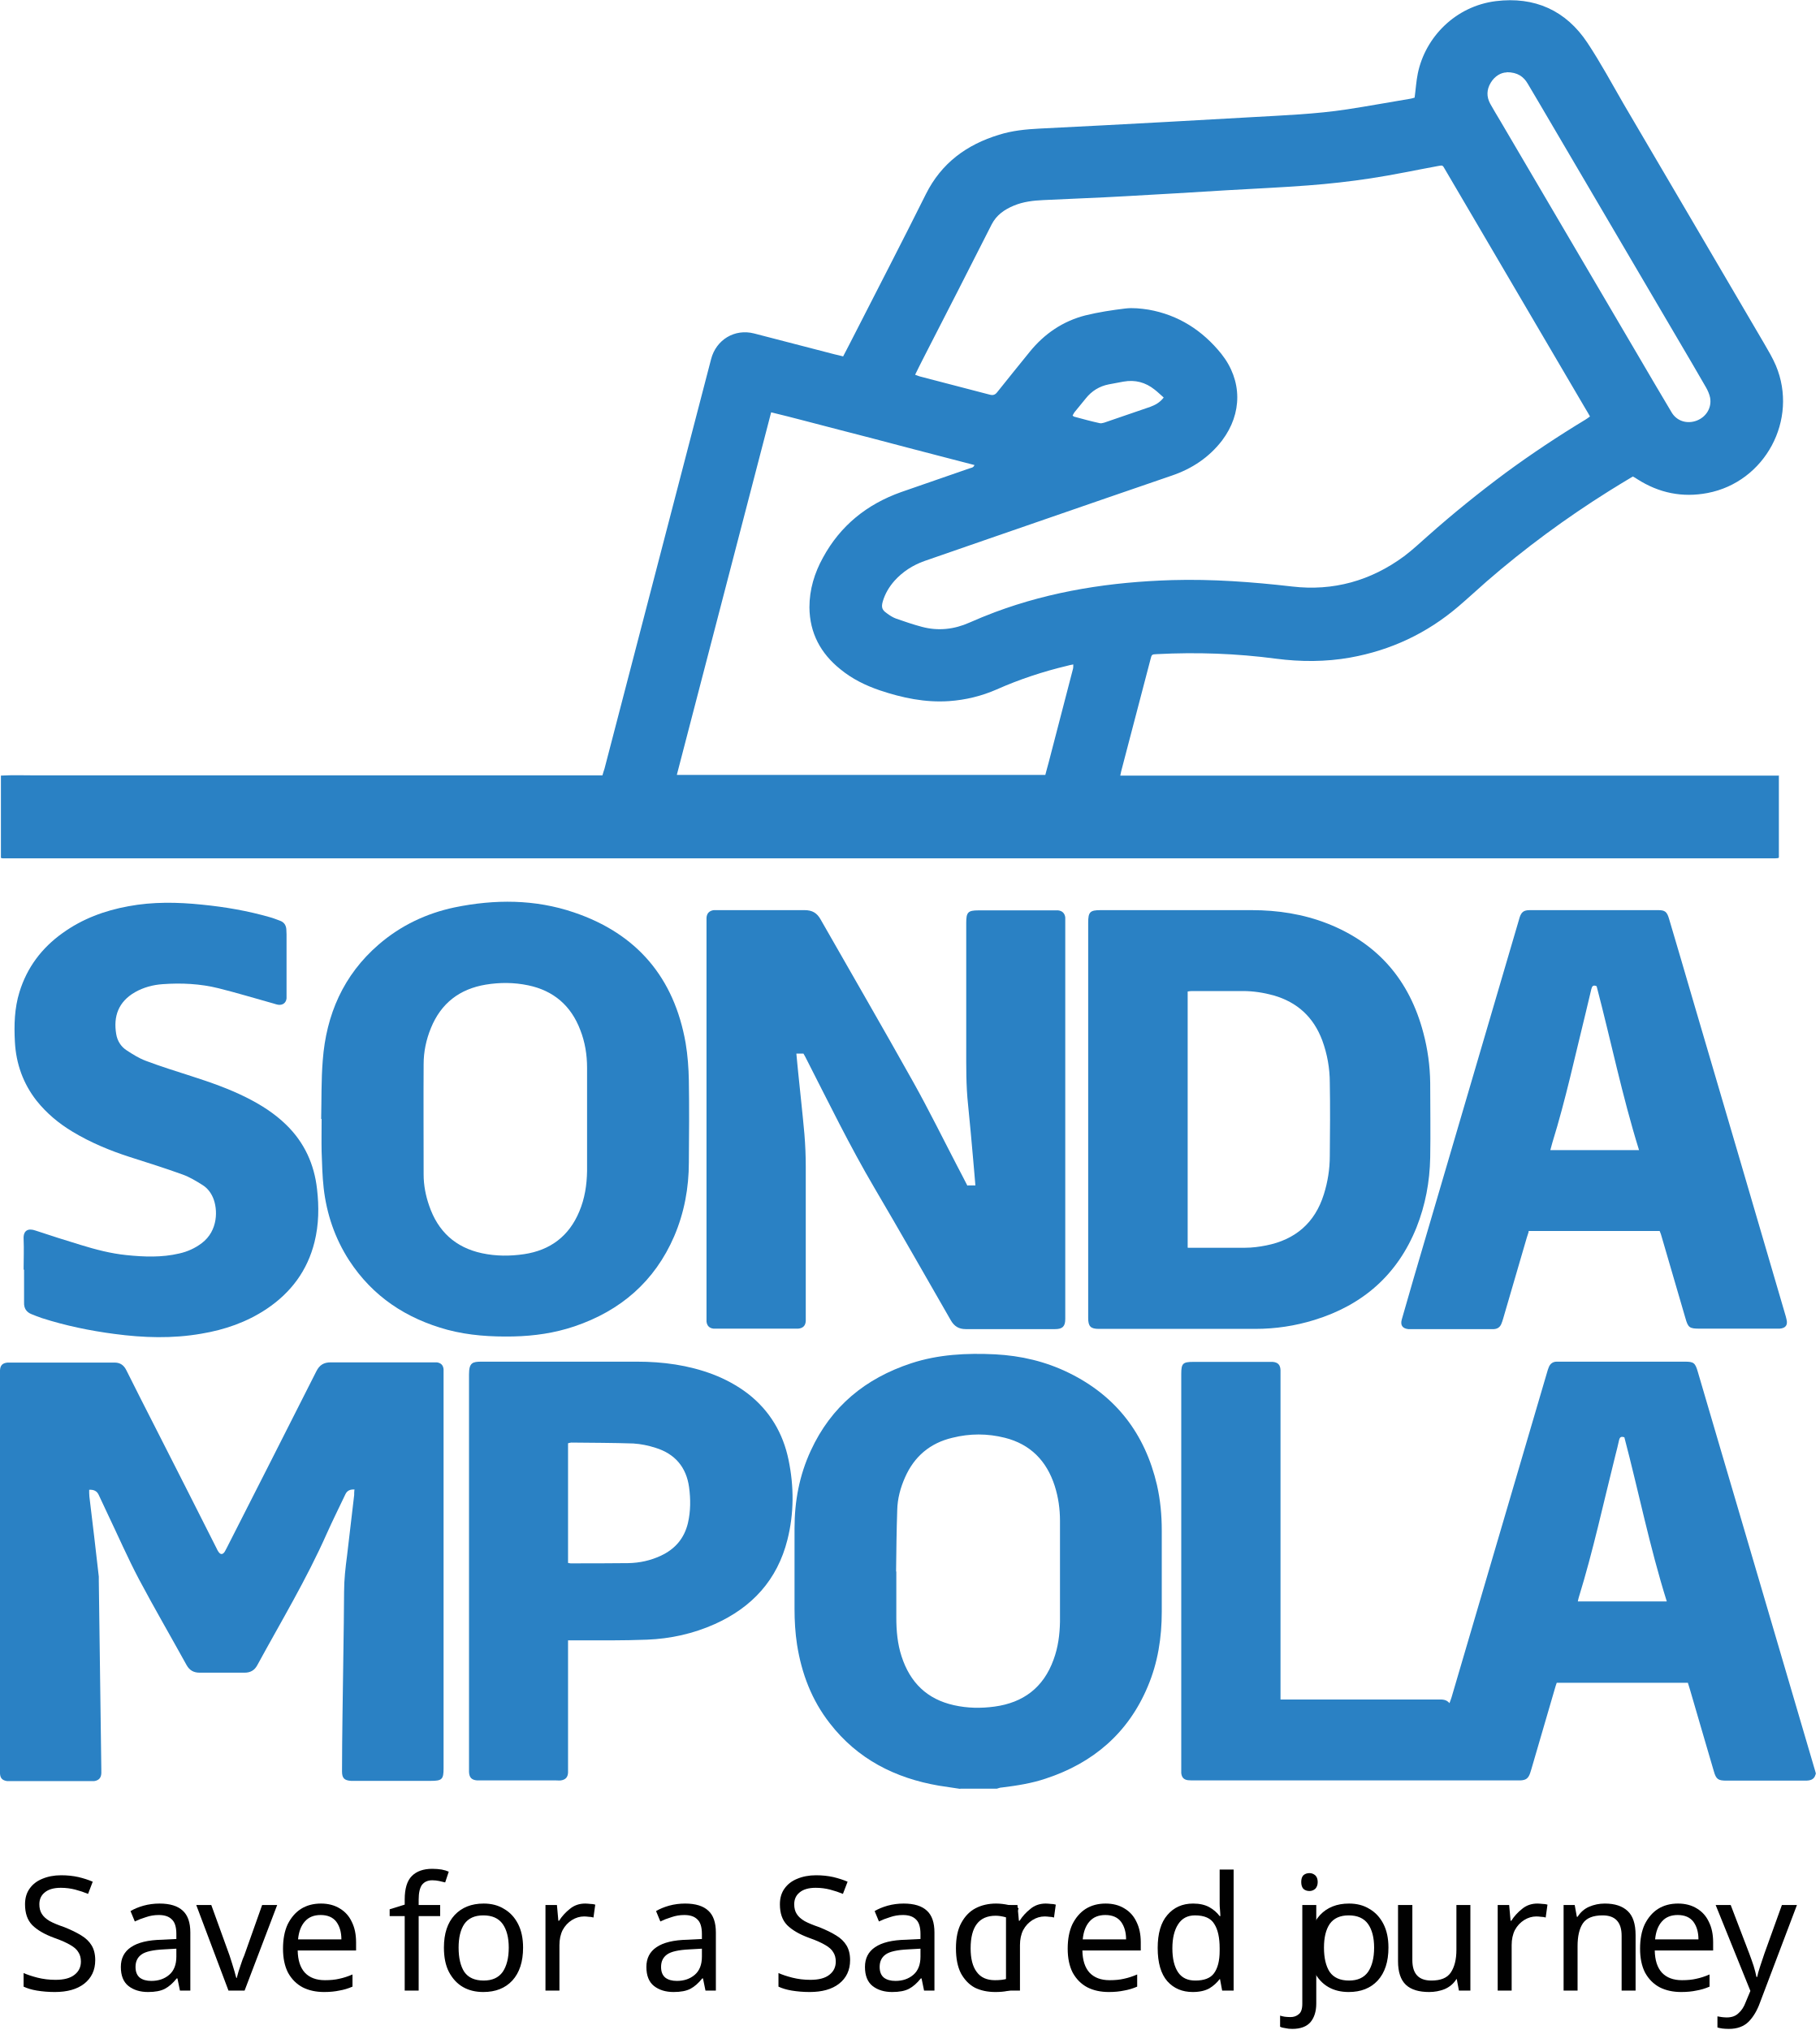
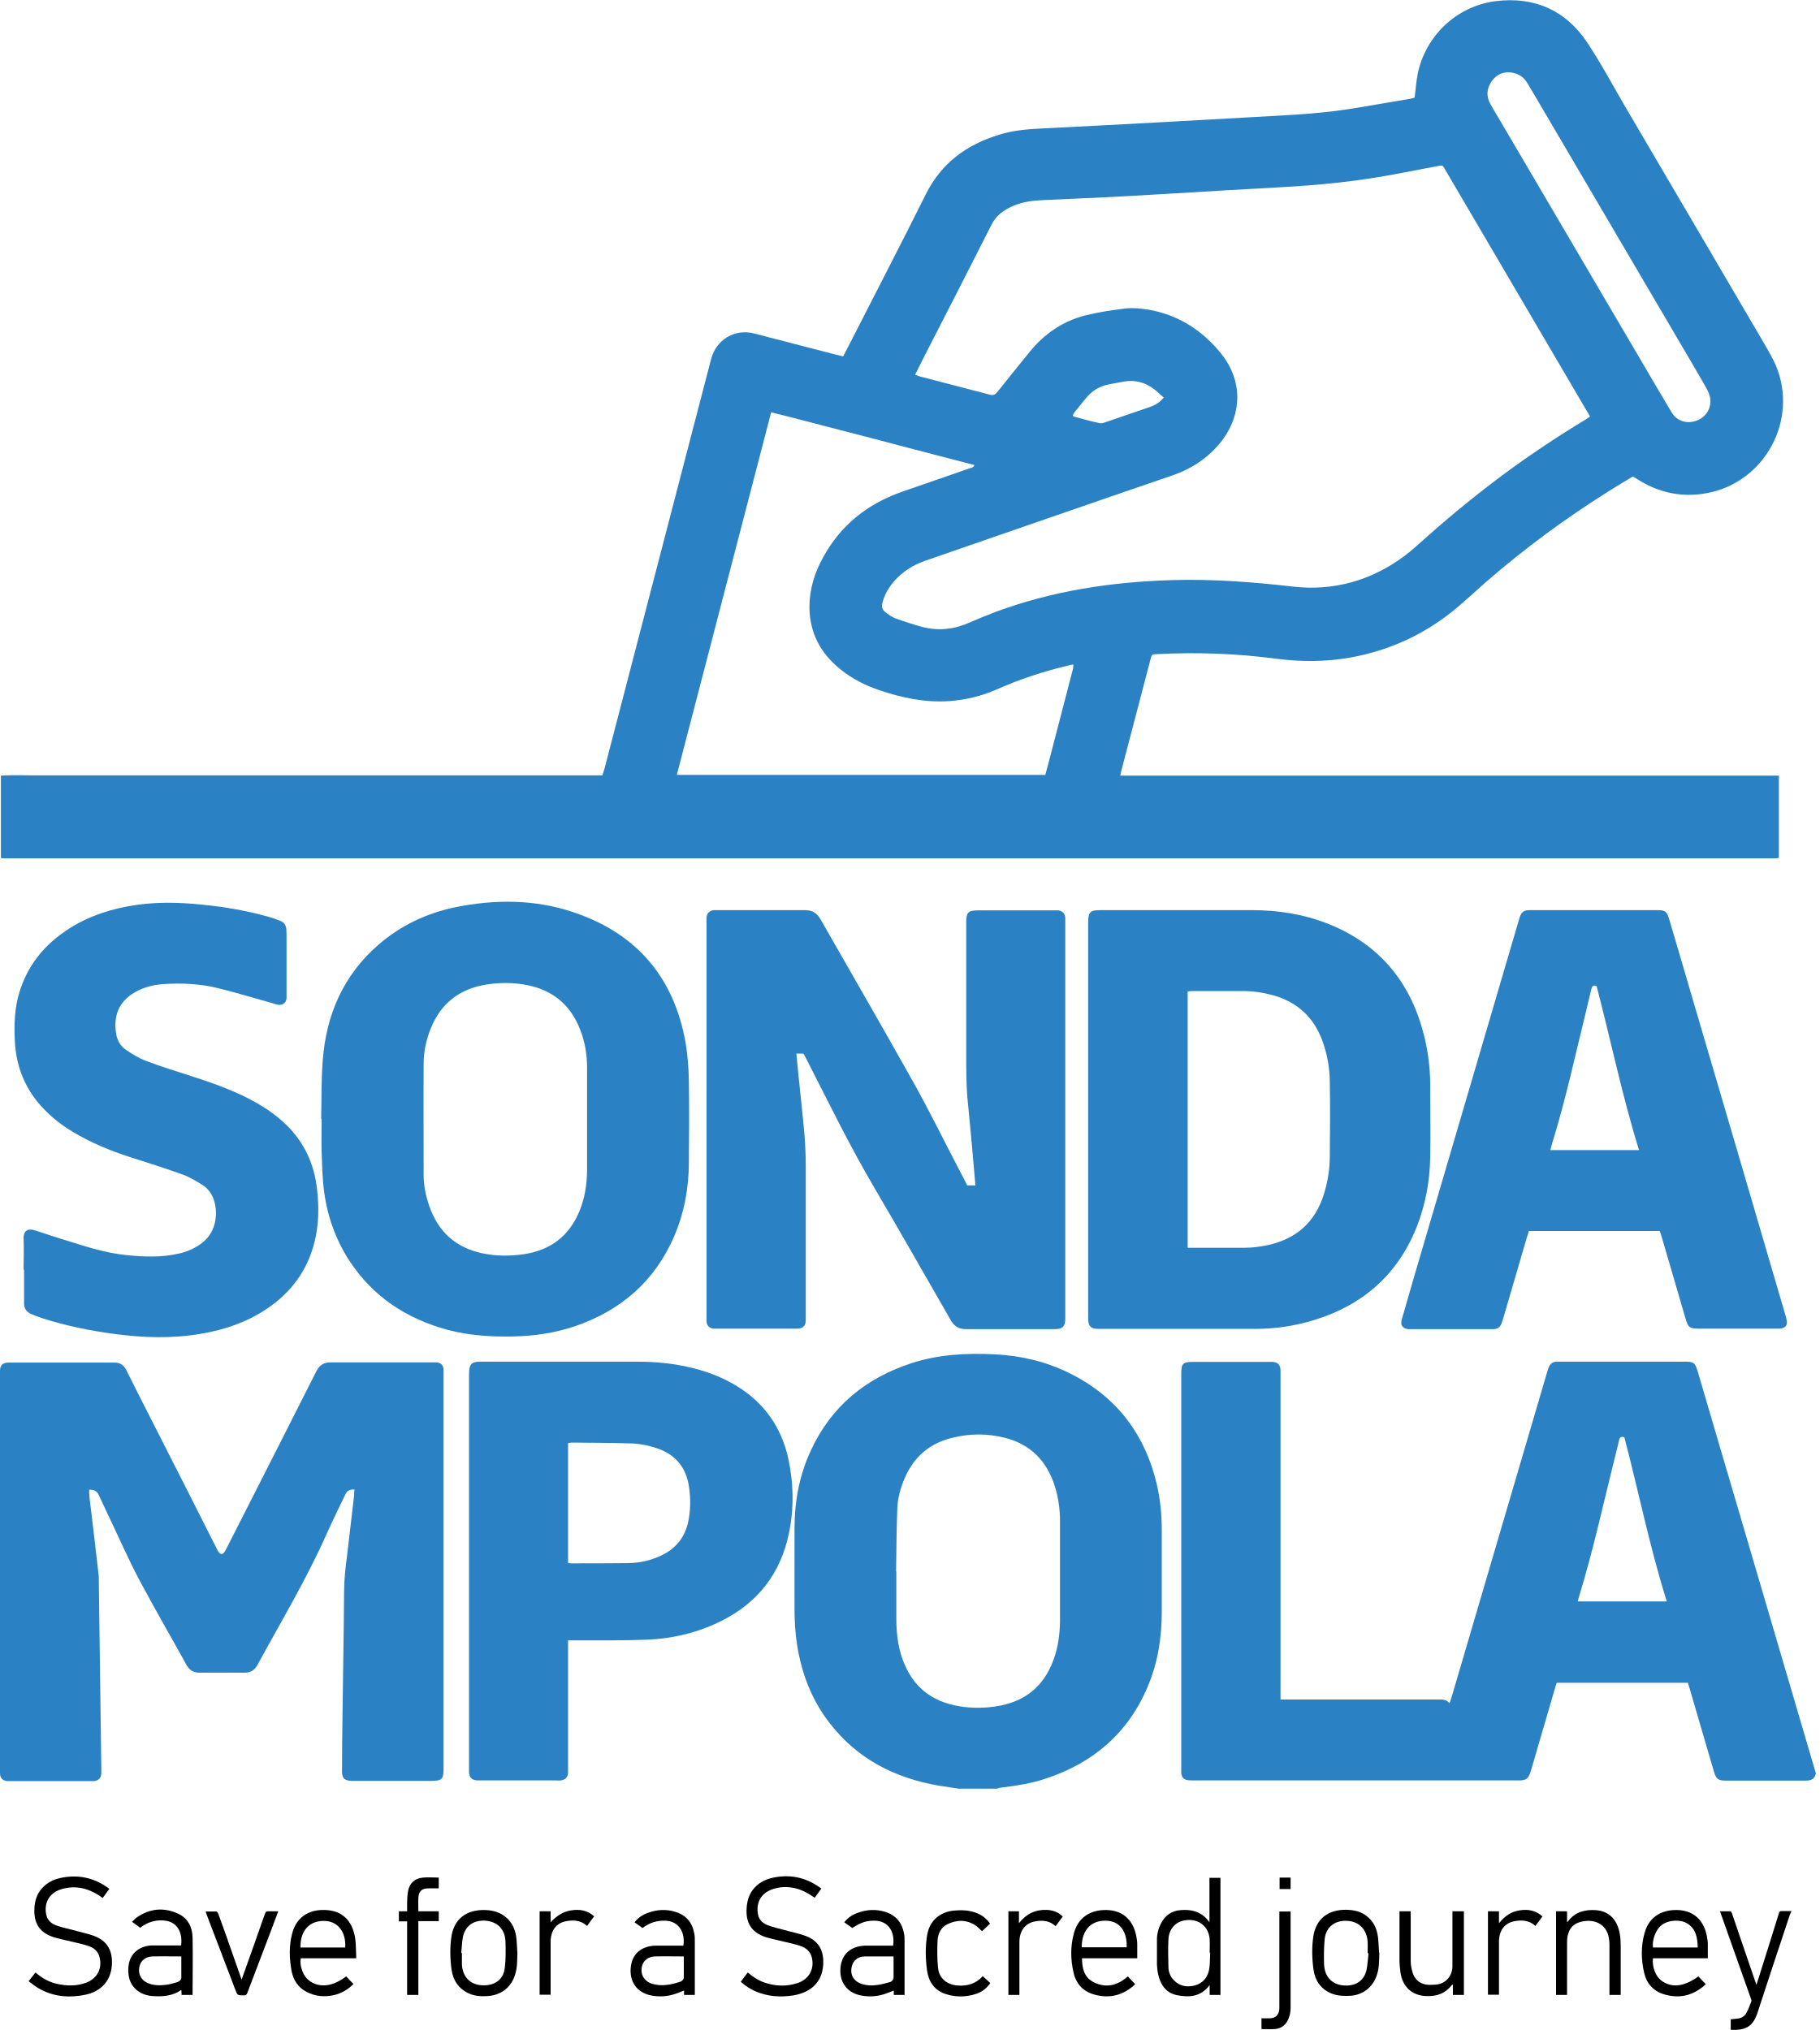
<svg xmlns="http://www.w3.org/2000/svg" id="Layer_1" data-name="Layer 1" viewBox="0 0 79.39 88.57">
  <defs>
    <style>
      .cls-1 {
        fill: #2a81c4;
-       }
- 
-       .cls-2 {
-         letter-spacing: -.01em;
-       }
- 
-       .cls-3 {
-         fill: #010101;
-         font-family: Bahnschrift-Light, Bahnschrift;
-         font-size: 6.96px;
-         font-variation-settings: 'wght' 300, 'wdth' 100;
-         font-weight: 300;
-       }
- 
-       .cls-4 {
-         letter-spacing: -.01em;
-       }
- 
-       .cls-5 {
-         letter-spacing: 0em;
-       }
- 
-       .cls-6 {
-         letter-spacing: 0em;
      }
    </style>
  </defs>
  <g>
    <path class="cls-1" d="m79.2,77.42c-.06.24-.25.27-.45.27-.78,0-1.57,0-2.35,0-.36,0-.73,0-1.09,0-.36,0-.45-.06-.55-.42-.35-1.18-.69-2.37-1.04-3.56-.03-.1-.06-.2-.09-.29h-5.72c-.03.09-.06.17-.08.25-.34,1.18-.69,2.35-1.03,3.53-.02.05-.03.11-.05.16-.08.23-.18.31-.43.32-.06,0-.11,0-.17,0-4.68,0-9.37,0-14.05,0-.1,0-.19,0-.29-.01-.18-.03-.26-.13-.28-.31,0-.06,0-.13,0-.19,0-5.74,0-11.49,0-17.23,0-.45.07-.52.52-.52,1.1,0,2.2,0,3.3,0,.06,0,.11,0,.17,0,.23.02.33.13.34.36,0,.08,0,.16,0,.24,0,4.6,0,9.19,0,13.79v.34c.11,0,.2,0,.3,0,2.2,0,4.39,0,6.59,0,.17,0,.34-.01.48.16.04-.11.07-.18.09-.25,1.39-4.73,2.78-9.46,4.17-14.19.02-.07.04-.14.07-.21.06-.16.18-.25.35-.25.06,0,.13,0,.19,0,1.78,0,3.57,0,5.35,0,.02,0,.03,0,.05,0,.38,0,.45.05.56.43.67,2.27,1.33,4.54,2,6.8,1.01,3.44,2.02,6.87,3.03,10.31.04.14.08.27.12.41v.05Zm-6.49-7.55c-.75-2.39-1.23-4.8-1.85-7.16-.15-.05-.2,0-.23.12-.05.22-.1.44-.16.66-.52,2.07-.97,4.17-1.6,6.21-.02.05-.02.1-.04.17h3.87Z" />
    <path class="cls-1" d="m41.89,78.05c-.31-.05-.62-.09-.93-.14-1.92-.33-3.55-1.16-4.76-2.72-.79-1.01-1.23-2.17-1.43-3.43-.08-.52-.11-1.04-.11-1.57,0-1.17,0-2.34,0-3.51,0-1.18.21-2.31.71-3.39.89-1.93,2.38-3.15,4.38-3.81,1.19-.39,2.42-.45,3.66-.39,1.13.06,2.2.31,3.22.81,2.06,1.01,3.32,2.66,3.84,4.89.15.66.21,1.32.21,1.99,0,1.18,0,2.36,0,3.54,0,1.13-.17,2.22-.61,3.26-.85,2.03-2.38,3.34-4.45,4.02-.62.21-1.27.31-1.92.39-.07,0-.14.03-.21.05-.53,0-1.07,0-1.6,0Zm-2.81-9.49s.01,0,.02,0c0,.67,0,1.34,0,2.01,0,.58.05,1.15.23,1.7.37,1.14,1.11,1.87,2.29,2.13.58.13,1.17.14,1.76.06,1.26-.17,2.14-.83,2.58-2.05.2-.54.27-1.1.28-1.66,0-1.46,0-2.92,0-4.39,0-.52-.07-1.03-.23-1.53-.35-1.09-1.06-1.82-2.18-2.1-.76-.19-1.52-.19-2.28,0-.98.23-1.67.82-2.07,1.73-.2.45-.33.93-.34,1.43-.03.89-.04,1.78-.05,2.66Z" />
    <path class="cls-1" d="m77.6,33.82v3.59s-.01.02-.02.02c0,0-.01.01-.02.01-.04,0-.08.01-.12.01-25.77,0-51.54,0-77.32,0-.02,0-.05-.01-.08-.02v-3.59c.52-.03,1.03-.01,1.54-.01.51,0,1.02,0,1.53,0h21.61c.52,0,1.03,0,1.56,0,.03-.11.06-.2.09-.29,1.55-5.96,3.1-11.91,4.65-17.87.22-.85,1.03-1.34,1.88-1.12,1.17.3,2.34.61,3.51.91.12.03.23.05.37.09.16-.3.31-.6.46-.89,1.05-2.06,2.12-4.12,3.15-6.19.68-1.36,1.78-2.16,3.19-2.59.57-.18,1.17-.24,1.77-.27,1.85-.09,3.69-.19,5.54-.29,1.25-.07,2.5-.14,3.75-.21,1.38-.08,2.76-.13,4.13-.34.92-.14,1.83-.31,2.74-.46.08-.01.15-.04.2-.05.05-.37.07-.72.14-1.06.33-1.59,1.65-2.93,3.4-3.15,1.69-.21,3.06.4,4,1.82.57.86,1.06,1.77,1.58,2.67,2.04,3.48,4.09,6.96,6.13,10.45.18.31.37.63.51.96.99,2.36-.47,5.08-2.98,5.56-1.1.21-2.12,0-3.06-.6-.06-.04-.12-.08-.2-.12-.35.21-.7.42-1.05.64-1.88,1.18-3.66,2.49-5.33,3.94-.41.36-.82.74-1.23,1.09-1.37,1.17-2.94,1.91-4.72,2.23-1.07.19-2.15.19-3.23.05-1.73-.23-3.46-.29-5.2-.2-.22.01-.23.01-.28.22-.43,1.63-.85,3.26-1.28,4.89-.01.05-.02.11-.04.19h28.72Zm-37.68-17.47c.09.03.14.05.19.07,1.02.27,2.05.53,3.07.8.15.04.24,0,.33-.12.47-.59.94-1.17,1.41-1.75.64-.79,1.45-1.34,2.43-1.59.57-.14,1.16-.23,1.74-.3.33-.04.68,0,1.01.05,1.31.23,2.36.91,3.18,1.93.92,1.16.92,2.6.03,3.78-.57.74-1.31,1.23-2.19,1.53-.96.33-1.92.66-2.88.99-1.72.59-3.43,1.19-5.15,1.78-.92.32-1.85.64-2.77.96-.5.18-.94.46-1.3.86-.23.26-.41.56-.51.9-.07.25-.04.37.18.52.12.09.26.18.4.23.37.13.75.26,1.13.36.71.19,1.41.11,2.08-.19.36-.16.73-.31,1.1-.45,2.49-.93,5.08-1.32,7.73-1.4,1.75-.05,3.5.08,5.24.28,1.79.21,3.43-.25,4.88-1.32.36-.27.69-.58,1.03-.88,1.09-.97,2.23-1.89,3.4-2.76,1.13-.83,2.29-1.6,3.48-2.32.07-.04.13-.09.2-.14-.08-.14-.14-.25-.21-.36-1.59-2.71-3.18-5.42-4.77-8.13-.45-.77-.9-1.53-1.35-2.3-.1-.18-.1-.17-.28-.14-.98.18-1.96.39-2.95.54-.91.14-1.82.24-2.74.31-1.17.09-2.35.14-3.53.21-1.47.09-2.95.18-4.42.26-1.2.07-2.4.11-3.6.17-.44.02-.87.07-1.28.24-.41.17-.76.41-.97.82-.98,1.94-1.97,3.87-2.96,5.8-.12.24-.24.47-.37.74Zm-10.39,17.46h16.07c.05-.18.09-.35.14-.52.35-1.36.71-2.72,1.06-4.08.02-.06.02-.13.02-.22-.12.02-.2.04-.27.06-1.05.25-2.08.59-3.07,1.03-.66.29-1.36.46-2.08.51-1.04.07-2.04-.14-3.02-.47-.62-.21-1.21-.5-1.72-.92-.86-.69-1.34-1.58-1.35-2.7,0-.78.22-1.5.59-2.17.76-1.4,1.92-2.33,3.41-2.86.99-.35,1.98-.68,2.97-1.03.07-.03.18-.02.23-.15-.99-.26-1.98-.51-2.96-.77-.98-.26-1.97-.52-2.95-.77-.98-.25-1.96-.52-2.96-.76-1.37,5.28-2.74,10.52-4.11,15.8ZM65.73,3.16c-.24,0-.52.15-.7.45-.18.3-.19.61-.02.92.14.25.29.5.44.75,1.97,3.36,3.95,6.72,5.92,10.08.51.88,1.03,1.75,1.55,2.63.23.39.68.52,1.1.36.41-.16.66-.56.58-1-.03-.15-.1-.31-.18-.45-.4-.7-.81-1.39-1.22-2.09-2.01-3.42-4.02-6.85-6.03-10.27-.17-.29-.34-.58-.52-.88-.18-.31-.44-.51-.93-.51Zm-14.97,14.18c-.14-.12-.26-.24-.39-.34-.4-.32-.85-.44-1.36-.35-.21.04-.43.08-.64.12-.41.08-.75.29-1.01.62-.16.2-.33.4-.49.6-.03.04-.05.09-.08.14.03.02.05.05.07.05.37.1.73.2,1.1.28.06.02.14,0,.21-.02.67-.23,1.34-.46,2.01-.69.21-.08.41-.18.58-.4Z" />
    <path class="cls-1" d="m15.48,64.99q-.3-.03-.41.2c-.27.57-.55,1.13-.81,1.71-.88,1.99-2,3.85-3.04,5.76-.12.22-.3.32-.55.32-.65,0-1.31,0-1.96,0-.26,0-.44-.1-.57-.33-.69-1.25-1.41-2.49-2.08-3.75-.5-.95-.93-1.94-1.39-2.9-.12-.26-.25-.53-.37-.79q-.11-.23-.41-.21c0,.1,0,.2.01.3.14,1.16.28,2.32.41,3.49,0,.06,0,.11,0,.17.04,2.75.07,5.49.11,8.24,0,.06,0,.11,0,.17-.01.2-.11.31-.31.34-.06,0-.13,0-.19,0-1.14,0-2.28,0-3.42,0-.06,0-.13,0-.19,0-.21-.03-.3-.13-.31-.33,0-.07,0-.15,0-.22,0-5.72,0-11.44,0-17.15,0-.07,0-.15,0-.22.01-.22.11-.32.33-.34.06,0,.13,0,.19,0,1.44,0,2.87,0,4.31,0,.06,0,.11,0,.17,0,.24,0,.4.11.51.33.42.84.85,1.69,1.28,2.53.89,1.75,1.78,3.5,2.66,5.25.02.04.04.09.07.13.09.15.2.15.29,0,.03-.05.05-.1.08-.15,1.31-2.57,2.61-5.14,3.91-7.71.14-.28.33-.39.63-.39,1.49,0,2.97,0,4.46,0,.06,0,.11,0,.17,0,.18.03.27.12.29.3,0,.07,0,.15,0,.22,0,5.73,0,11.47,0,17.2,0,.47-.07.54-.55.54-1.11,0-2.23,0-3.34,0-.05,0-.1,0-.15,0-.29-.02-.39-.12-.39-.41,0-.8.01-1.6.02-2.4.02-1.81.06-3.62.07-5.43,0-.54.06-1.06.13-1.59.1-.88.21-1.76.31-2.64,0-.07,0-.14.01-.23Z" />
    <path class="cls-1" d="m42.23,51.72h.32c-.03-.4-.07-.78-.1-1.16-.07-.79-.14-1.58-.22-2.36-.09-.83-.08-1.66-.08-2.49,0-1.82,0-3.63,0-5.45,0-.46.08-.54.53-.54,1.1,0,2.2,0,3.29,0,.06,0,.13,0,.19,0,.18.02.29.13.31.31,0,.07,0,.15,0,.22,0,5.73,0,11.47,0,17.2,0,.03,0,.06,0,.1,0,.32-.12.44-.44.44-1.3,0-2.6,0-3.9,0-.3,0-.5-.12-.65-.38-1.11-1.93-2.21-3.87-3.34-5.79-1.07-1.82-1.99-3.71-2.95-5.59-.04-.09-.09-.17-.14-.26-.06,0-.12,0-.17,0-.04,0-.08,0-.14,0,.03.29.05.56.08.83.09.89.19,1.78.27,2.67.04.48.06.97.06,1.45,0,2.16,0,4.33,0,6.49,0,.07,0,.15,0,.22-.01.21-.12.32-.33.34-.05,0-.1,0-.15,0-1.12,0-2.25,0-3.37,0-.06,0-.11,0-.17,0-.19-.02-.29-.13-.31-.31,0-.06,0-.13,0-.19,0-5.75,0-11.5,0-17.25,0-.06,0-.11,0-.17.01-.2.12-.31.31-.34.06,0,.13,0,.19,0,1.26,0,2.52,0,3.78,0,.33,0,.54.12.7.41,1.35,2.37,2.72,4.73,4.05,7.11.67,1.2,1.28,2.44,1.92,3.67.15.28.29.56.43.83Z" />
    <path class="cls-1" d="m47.47,48.84c0-2.86,0-5.72,0-8.58,0-.47.08-.55.54-.55,2.2,0,4.39,0,6.59,0,1.14,0,2.25.17,3.32.59,2.2.87,3.57,2.48,4.17,4.76.19.71.29,1.44.3,2.18,0,1.09.02,2.18,0,3.27-.02,1.05-.21,2.07-.6,3.05-.83,2.06-2.34,3.38-4.45,4.03-.84.26-1.7.39-2.58.39-2.28,0-4.55,0-6.83,0-.35,0-.46-.11-.46-.47,0-2.89,0-5.78,0-8.67Zm4.35,5.6c.07,0,.11,0,.15,0,.78,0,1.57,0,2.35,0,.3,0,.61-.04.91-.1,1.27-.25,2.13-.98,2.52-2.23.17-.54.26-1.1.26-1.67.01-1.07.02-2.13,0-3.2,0-.63-.11-1.25-.33-1.85-.38-1.01-1.08-1.66-2.12-1.96-.44-.12-.88-.19-1.34-.19-.74,0-1.49,0-2.23,0-.06,0-.12.01-.18.02v11.17Z" />
    <path class="cls-1" d="m14.01,48.83c.02-.86,0-1.71.07-2.57.15-1.99.9-3.72,2.44-5.05.96-.83,2.08-1.36,3.31-1.62,1.75-.36,3.51-.36,5.21.22,2.75.93,4.37,2.85,4.87,5.7.09.54.13,1.09.14,1.64.02,1.19.01,2.37,0,3.56,0,1.12-.2,2.2-.64,3.23-.85,1.97-2.34,3.25-4.35,3.93-.86.29-1.75.42-2.66.44-.97.02-1.94-.04-2.88-.29-1.8-.49-3.26-1.45-4.29-3.03-.62-.96-.98-2.02-1.11-3.15-.06-.53-.07-1.06-.09-1.59-.01-.48,0-.95,0-1.43h-.02Zm11.6.04c0-.76,0-1.52,0-2.28,0-.57-.09-1.13-.3-1.66-.4-1.05-1.16-1.71-2.27-1.94-.62-.13-1.24-.13-1.85-.03-1.14.19-1.95.81-2.39,1.89-.21.51-.32,1.04-.32,1.58-.01,1.61,0,3.21,0,4.82,0,.46.09.92.24,1.35.38,1.12,1.14,1.83,2.31,2.08.61.13,1.22.13,1.83.04,1.14-.17,1.96-.78,2.41-1.86.24-.57.33-1.16.34-1.77,0-.74,0-1.49,0-2.23Z" />
    <path class="cls-1" d="m66.69,53.73c-.03.1-.06.19-.09.28-.34,1.18-.69,2.35-1.03,3.53-.02.08-.05.15-.08.23-.06.14-.17.21-.32.22-.05,0-.1,0-.15,0-1.14,0-2.28,0-3.42,0-.06,0-.11,0-.17,0-.25-.03-.35-.17-.28-.42.17-.59.34-1.18.51-1.77,1.53-5.21,3.06-10.42,4.59-15.63.01-.05.03-.09.04-.14.08-.24.18-.32.45-.32,1.87,0,3.73,0,5.6,0,.29,0,.38.07.47.38.37,1.24.73,2.48,1.09,3.71,1.34,4.54,2.67,9.09,4,13.63.01.04.02.08.03.12.07.26-.03.4-.3.42-.06,0-.13,0-.19,0-1.1,0-2.2,0-3.29,0-.45,0-.51-.04-.63-.47-.34-1.18-.69-2.35-1.03-3.53-.02-.08-.05-.17-.09-.26h-5.73Zm4.81-3.55c-.74-2.38-1.23-4.79-1.85-7.15-.15-.07-.2,0-.23.12-.08.34-.16.67-.24,1.01-.47,1.9-.88,3.82-1.46,5.69-.03.11-.06.21-.09.33h3.88Z" />
    <path class="cls-1" d="m24.78,71.58v.33c0,1.74,0,3.47,0,5.21,0,.07,0,.15,0,.22-.01.2-.11.31-.31.34-.07.01-.14,0-.22,0-1.09,0-2.18,0-3.27,0-.06,0-.11,0-.17,0-.24-.02-.34-.13-.35-.37,0-.06,0-.11,0-.17,0-5.73,0-11.45,0-17.18,0-.51.16-.55.55-.55,2.26,0,4.52,0,6.78,0,1.13,0,2.24.15,3.3.55.55.21,1.07.49,1.54.85.95.74,1.53,1.72,1.77,2.89.24,1.16.24,2.33-.05,3.48-.44,1.75-1.54,2.95-3.17,3.68-.94.42-1.93.64-2.96.68-1.04.04-2.08.03-3.12.03-.1,0-.19,0-.32,0Zm0-3.39s.08.02.11.02c.84,0,1.68,0,2.52-.01.49-.01.96-.11,1.41-.32.63-.29,1.03-.76,1.19-1.43.12-.52.12-1.04.05-1.56-.12-.88-.62-1.46-1.46-1.72-.31-.1-.64-.17-.97-.19-.9-.03-1.81-.03-2.71-.04-.04,0-.09.02-.14.03v5.22Z" />
    <path class="cls-1" d="m1.03,55.39c0-.44.02-.89,0-1.33-.02-.39.21-.48.52-.37.66.22,1.32.43,1.98.63.65.2,1.3.37,1.98.44.77.08,1.55.11,2.31-.07.36-.08.69-.23.98-.45.72-.54.71-1.48.49-1.99-.1-.23-.25-.42-.46-.55-.27-.17-.55-.34-.85-.45-.77-.28-1.54-.52-2.32-.77-.87-.28-1.71-.63-2.49-1.1-.6-.36-1.13-.8-1.57-1.35-.59-.75-.9-1.62-.95-2.57-.04-.74-.02-1.47.2-2.18.33-1.07.97-1.92,1.88-2.57.86-.62,1.83-.98,2.87-1.17,1.07-.2,2.14-.18,3.21-.07,1.01.1,2,.27,2.97.55.15.04.29.1.43.15.17.06.26.18.28.36,0,.08.01.16.01.24,0,.88,0,1.76,0,2.64,0,.05,0,.1,0,.15-.02.19-.16.3-.35.28-.08-.01-.16-.04-.23-.06-.79-.22-1.58-.46-2.38-.66-.8-.2-1.63-.24-2.45-.18-.42.03-.83.14-1.2.35-.73.42-.95,1.06-.82,1.83.05.3.21.55.46.71.26.17.53.34.82.45.66.25,1.34.46,2.02.68.81.26,1.61.54,2.37.92.64.32,1.24.7,1.75,1.2.79.77,1.22,1.72,1.34,2.8.09.77.08,1.55-.11,2.31-.31,1.25-1.03,2.21-2.09,2.92-.87.58-1.83.91-2.85,1.08-1.26.22-2.52.18-3.79.01-1.07-.14-2.13-.36-3.16-.69-.15-.05-.3-.11-.45-.17-.23-.09-.34-.26-.33-.51,0-.48,0-.95,0-1.43h0Z" />
  </g>
-   <text class="cls-3" transform="translate(.67 86.85)">
-     <tspan x="0" y="0">S</tspan>
-     <tspan class="cls-2" x="4.29" y="0">a</tspan>
-     <tspan class="cls-5" x="7.89" y="0">v</tspan>
-     <tspan class="cls-6" x="11.3" y="0">e </tspan>
-     <tspan class="cls-2" x="16.22" y="0">f</tspan>
-     <tspan x="18.32" y="0">or a Sac</tspan>
-     <tspan class="cls-5" x="42.62" y="0">r</tspan>
-     <tspan x="45.53" y="0">ed j</tspan>
-     <tspan class="cls-4" x="56.07" y="0">o</tspan>
-     <tspan x="59.77" y="0">urn</tspan>
-     <tspan class="cls-5" x="70.5" y="0">e</tspan>
-     <tspan class="cls-6" x="74.17" y="0">y </tspan>
-   </text>
+   <g>
+     <path d="m1.24,86.45c.08-.1.16-.2.24-.3.02-.03.04-.06.07-.09.28.25.59.42.95.5.42.09.84.1,1.25-.05.48-.18.71-.6.6-1.09-.06-.29-.27-.45-.53-.53-.32-.1-.65-.16-.97-.24-.17-.04-.35-.08-.51-.13-.65-.21-.87-.65-.84-1.26.02-.39.15-.73.45-.99.24-.21.52-.31.83-.36.73-.12,1.39.05,1.99.5-.09.13-.19.26-.29.4-.05-.03-.09-.06-.13-.09-.51-.34-1.06-.47-1.65-.3-.57.16-.79.63-.68,1.13.06.26.26.41.5.48.27.09.55.14.82.22.25.07.5.12.75.21.61.22.83.68.79,1.28-.05.74-.53,1.16-1.15,1.29-.67.14-1.32.1-1.94-.22-.18-.09-.34-.22-.51-.34,0,0,0-.01,0-.02Z" />
+     <path d="m78.14,83.41s-.04.09-.06.13c-.47,1.42-.95,2.85-1.41,4.27-.19.57-.47.79-1.17.75v-.46c.1,0,.2-.02.31-.03.16-.02.3-.1.37-.24.09-.16.15-.33.22-.51.01-.03,0-.08-.02-.12-.44-1.23-.87-2.47-1.31-3.7-.01-.03-.02-.07-.04-.11.16,0,.31,0,.45,0,.03,0,.06.05.07.08.19.55.37,1.09.56,1.64.17.49.33.97.51,1.49.04-.11.06-.19.09-.28.3-.95.6-1.89.89-2.84.02-.07.04-.1.12-.1.14,0,.28,0,.42,0,0,0,0,.01,0,.02Z" />
+     <path d="m32.32,86.46c.1-.14.2-.27.3-.4.22.19.46.35.73.44.47.16.94.18,1.42.03.51-.16.76-.6.65-1.1-.06-.29-.27-.46-.54-.54-.32-.1-.64-.16-.96-.24-.17-.04-.35-.08-.51-.13-.65-.21-.88-.65-.84-1.26.02-.39.15-.74.45-1,.24-.21.52-.31.83-.36.73-.12,1.38.05,1.98.5-.09.13-.19.26-.29.4-.25-.17-.5-.32-.79-.4-.38-.1-.75-.09-1.11.05-.47.18-.67.61-.57,1.09.05.25.23.39.45.47.22.08.45.13.67.19.31.09.64.15.94.26.61.22.82.68.78,1.27-.05.75-.53,1.2-1.3,1.33-.57.09-1.13.05-1.66-.18-.23-.1-.44-.24-.63-.41Z" />
+     <path d="m52.77,87.04v-.43c-.38.51-.89.55-1.43.44-.48-.1-.72-.46-.82-.92-.03-.13-.04-.27-.05-.41,0-.37,0-.74,0-1.11,0-.23.06-.45.16-.66.18-.37.47-.58.87-.61.44-.04.84.05,1.15.39.03.04.06.08.11.13v-1.93h.48v5.11h-.48Zm.02-1.84s-.01,0-.02,0c0-.2.01-.39,0-.59-.04-.51-.41-.85-.91-.84-.51,0-.87.34-.89.86-.02.39-.01.79,0,1.18,0,.22.08.43.24.59.25.26.56.31.9.23.34-.09.56-.33.63-.67.05-.24.04-.5.05-.75Z" />
+     <path d="m8.39,87.04h-.47c0-.07,0-.14-.01-.22-.38.27-.81.3-1.24.27-.51-.03-.91-.32-1.03-.77-.06-.24-.06-.48,0-.72.12-.43.49-.7.98-.72.39,0,.78,0,1.17,0,.04,0,.08,0,.11,0,.07-.52-.13-1-.68-1.08-.35-.05-.68.03-.98.22-.04.03-.08.05-.12.09-.11-.08-.23-.16-.36-.26.08-.07.14-.15.22-.2.57-.39,1.18-.44,1.8-.15.42.2.61.58.62,1.03.02.83,0,1.65,0,2.48,0,0,0,.02,0,.03Zm-.48-1.68c-.43,0-.85-.01-1.27,0-.28.01-.49.18-.55.41-.09.36.07.66.43.78.23.08.47.08.71.05.17-.02.35-.07.51-.12.09-.03.17-.1.17-.2,0-.3,0-.61,0-.93Z" />
+     <path d="m30.32,87.04h-.48v-.19c-.2.07-.38.16-.58.2-.3.07-.61.07-.91,0-.56-.13-.87-.57-.84-1.14.04-.71.52-1,1.07-1.02.37,0,.75,0,1.12,0,.04,0,.08,0,.11,0,.09-.57-.19-1.07-.79-1.09-.37-.01-.69.09-.99.32-.12-.08-.23-.17-.35-.25.16-.2.35-.33.58-.41.4-.15.81-.17,1.22-.04.47.15.73.48.81.96.02.1.02.2.02.3,0,.76,0,1.52,0,2.27v.09Zm-.49-1.68c-.43,0-.85-.01-1.27,0-.28.01-.49.18-.55.41-.09.36.07.66.43.78.22.07.44.08.66.05.19-.02.37-.07.56-.13.09-.03.17-.1.17-.2,0-.3,0-.61,0-.93Z" />
+     <path d="m39.47,87.04h-.48v-.19c-.2.07-.38.16-.58.2-.3.07-.61.07-.91,0-.56-.13-.87-.57-.84-1.14.04-.71.52-1,1.07-1.02.37,0,.75,0,1.12,0,.04,0,.08,0,.11,0,.09-.58-.19-1.08-.8-1.09-.37,0-.57.06-.98.32-.11-.08-.23-.16-.35-.25.16-.2.35-.33.58-.41.4-.15.81-.17,1.22-.04.47.15.73.49.81.96.02.1.02.2.02.3,0,.76,0,1.52,0,2.27v.09Zm-.49-1.68c-.43,0-.85,0-1.26,0-.29,0-.5.18-.56.43-.09.36.07.65.43.77.21.07.44.08.65.05.19-.02.39-.08.58-.13.08-.02.16-.1.16-.2,0-.3,0-.61,0-.92Z" />
+     <path d="m15.53,85.44h-2.41c-.06.3.08.8.43,1.02.44.28.99.2,1.55-.23.1.11.21.22.32.33-.23.24-.52.41-.86.49-.41.09-.81.05-1.18-.14-.37-.19-.58-.51-.66-.91-.1-.55-.12-1.11.03-1.66.21-.78.84-1.06,1.53-1,.78.06,1.13.61,1.22,1.27.03.27.03.54.04.82Zm-2.42-.47h1.95c.04-.71-.35-1.17-.95-1.16-.75.01-1.02.59-1,1.16Z" />
+     <path d="m47.2,85.43c0,.44.09.84.5,1.05.55.28,1.05.15,1.5-.25.1.11.2.22.32.34-.06.05-.12.12-.2.17-.51.38-1.06.45-1.66.26-.45-.15-.73-.48-.83-.94-.13-.57-.14-1.15.02-1.72.21-.77.84-1.05,1.53-1,.69.06,1.07.51,1.19,1.14.02.11.04.22.04.34,0,.2,0,.4,0,.62h-2.42Zm0-.47h1.95c.02-.63-.25-1.16-.94-1.16-.74,0-1.03.57-1.02,1.16Z" />
+     <path d="m74.51,85.44h-2.4c-.05.33.09.81.43,1.02.44.28.96.2,1.55-.23.1.11.2.22.32.34-.06.05-.12.12-.2.17-.51.38-1.06.45-1.66.26-.45-.15-.73-.48-.83-.94-.13-.57-.14-1.15.02-1.72.21-.77.84-1.05,1.53-1,.69.06,1.07.51,1.19,1.14.02.11.04.22.04.33,0,.21,0,.41,0,.63Zm-.45-.47c-.01-.42-.07-.81-.46-1.05-.31-.19-.82-.15-1.11.07-.28.21-.43.69-.38.98h1.95Z" />
+     <path d="m22.57,85.21c-.01.32,0,.64-.1.95-.18.56-.61.89-1.2.93-.3.02-.6,0-.87-.14-.42-.21-.63-.56-.7-1-.07-.5-.08-1.01,0-1.51.16-.85.81-1.15,1.55-1.1.28.02.55.1.77.27.3.23.45.54.5.9.03.23.03.47.05.7Zm-2.45,0s.02,0,.03,0c0,.17,0,.33,0,.5.03.58.41.93.99.91.48-.01.83-.28.88-.76.05-.38.04-.77.03-1.15-.02-.54-.35-.87-.88-.91-.47-.03-.85.19-.97.68-.05.23-.05.48-.08.72Z" />
+     <path d="m60.17,85.21c-.01.33,0,.66-.11.97-.18.54-.62.87-1.18.9-.27.01-.53,0-.79-.1-.47-.19-.72-.56-.79-1.04-.07-.5-.08-1.01,0-1.51.16-.85.81-1.15,1.55-1.1.28.02.54.09.76.26.3.23.45.54.5.91.03.23.03.47.05.7Zm-.47.01s-.02,0-.04,0c0-.17.01-.34,0-.51-.03-.45-.3-.85-.85-.9-.53-.05-.96.24-1.02.77-.04.37-.04.75-.03,1.12.02.59.41.95,1,.93.44-.01.75-.25.85-.67.05-.24.06-.48.09-.73Z" />
+     <path d="m67.88,83.39h.48v.48s.04-.04.05-.05c.3-.4.73-.51,1.2-.48.69.05.96.54,1.05,1.03.03.17.04.35.04.52,0,.68,0,1.35,0,2.03v.12h-.49v-.11c0-.68,0-1.37,0-2.05,0-.14-.01-.29-.05-.43-.11-.43-.48-.67-.95-.64-.43.03-.7.21-.8.56-.04.12-.05.26-.05.39,0,.72,0,1.43,0,2.15v.13h-.48v-3.65Z" />
+     <path d="m63.38,83.39h.48v3.65h-.48v-.45s-.03,0-.04.01c-.28.37-.66.51-1.11.49-.63-.02-1.05-.4-1.14-1.05-.02-.17-.04-.34-.04-.51,0-.67,0-1.34,0-2.01v-.13h.49v.12c0,.68,0,1.37,0,2.05,0,.19.04.38.1.56.12.31.37.47.7.48.14,0,.29,0,.42-.03.36-.08.6-.4.6-.79,0-.75,0-1.51,0-2.26,0-.04,0-.08,0-.14Z" />
+     <path d="m42.87,86.22c.12.11.22.2.33.3-.16.24-.38.4-.64.48-.44.14-.88.14-1.31,0-.49-.16-.74-.54-.81-1.03-.07-.52-.08-1.05.01-1.57.11-.6.55-.98,1.16-1.04.32-.03.64-.02.95.09.26.09.47.25.63.48-.12.11-.23.22-.35.33-.1-.09-.18-.18-.28-.25-.4-.26-.82-.26-1.24-.05-.28.14-.4.41-.42.7-.02.4-.02.81.02,1.2.05.47.4.74.87.77.43.03.79-.09,1.07-.4Z" />
+     <path d="m17.4,83.82v-.43h.36c0-.12,0-.24,0-.35,0-.18.01-.36.04-.53.07-.36.3-.56.66-.59.22-.02.45,0,.68,0v.47c-.15,0-.3,0-.45,0-.28,0-.42.12-.44.4-.01.19,0,.39,0,.6h.89v.43h-.89v3.22h-.49v-3.21h-.37Z" />
+     <path d="m12.14,83.39c-.12.32-.23.62-.35.93-.33.88-.67,1.75-1,2.63-.03.08-.06.11-.15.11-.28,0-.28,0-.38-.26-.42-1.09-.83-2.19-1.25-3.28-.01-.03-.02-.07-.04-.12.17,0,.33,0,.48,0,.02,0,.05.06.07.09.22.6.43,1.2.64,1.8.11.32.23.65.34.97.01.03.02.06.04.11.02-.05.03-.08.04-.11.33-.92.66-1.85.98-2.77.03-.08.07-.11.15-.1.13,0,.26,0,.41,0Z" />
+     <path d="m55.03,88.06c.13,0,.24,0,.35,0,.27,0,.42-.16.43-.43,0-.05,0-.1,0-.15,0-1.32,0-2.63,0-3.95,0-.04,0-.08,0-.13h.49s0,.06,0,.1c0,1.37,0,2.73,0,4.1,0,.14-.02.29-.07.42-.1.3-.31.49-.63.51-.19.01-.38,0-.57,0v-.46Z" />
+     <path d="m23.54,83.39h.48v.48c.25-.27.54-.47.9-.52.37-.06.71,0,1,.26-.11.14-.21.28-.31.42-.26-.24-.57-.27-.9-.21-.45.08-.69.41-.69.91,0,.72,0,1.45,0,2.17v.13h-.48v-3.65Z" />
+     <path d="m43.97,83.39h.48v.52c.32-.41.72-.6,1.21-.58.26.01.5.09.7.29-.1.14-.21.28-.31.42-.26-.24-.57-.27-.89-.21-.44.08-.69.41-.69.91,0,.72,0,1.45,0,2.17v.13h-.48v-3.65Z" />
+     <path d="m67.29,83.61c-.11.15-.21.28-.31.42-.26-.24-.58-.27-.9-.21-.45.08-.69.41-.69.91,0,.72,0,1.45,0,2.17v.13h-.48v-3.64h.48v.52c.25-.31.54-.51.9-.56.37-.06.71,0,1,.27Z" />
+     <path d="m55.82,81.92h.48v.5h-.48v-.5Z" />
+   </g>
</svg>
